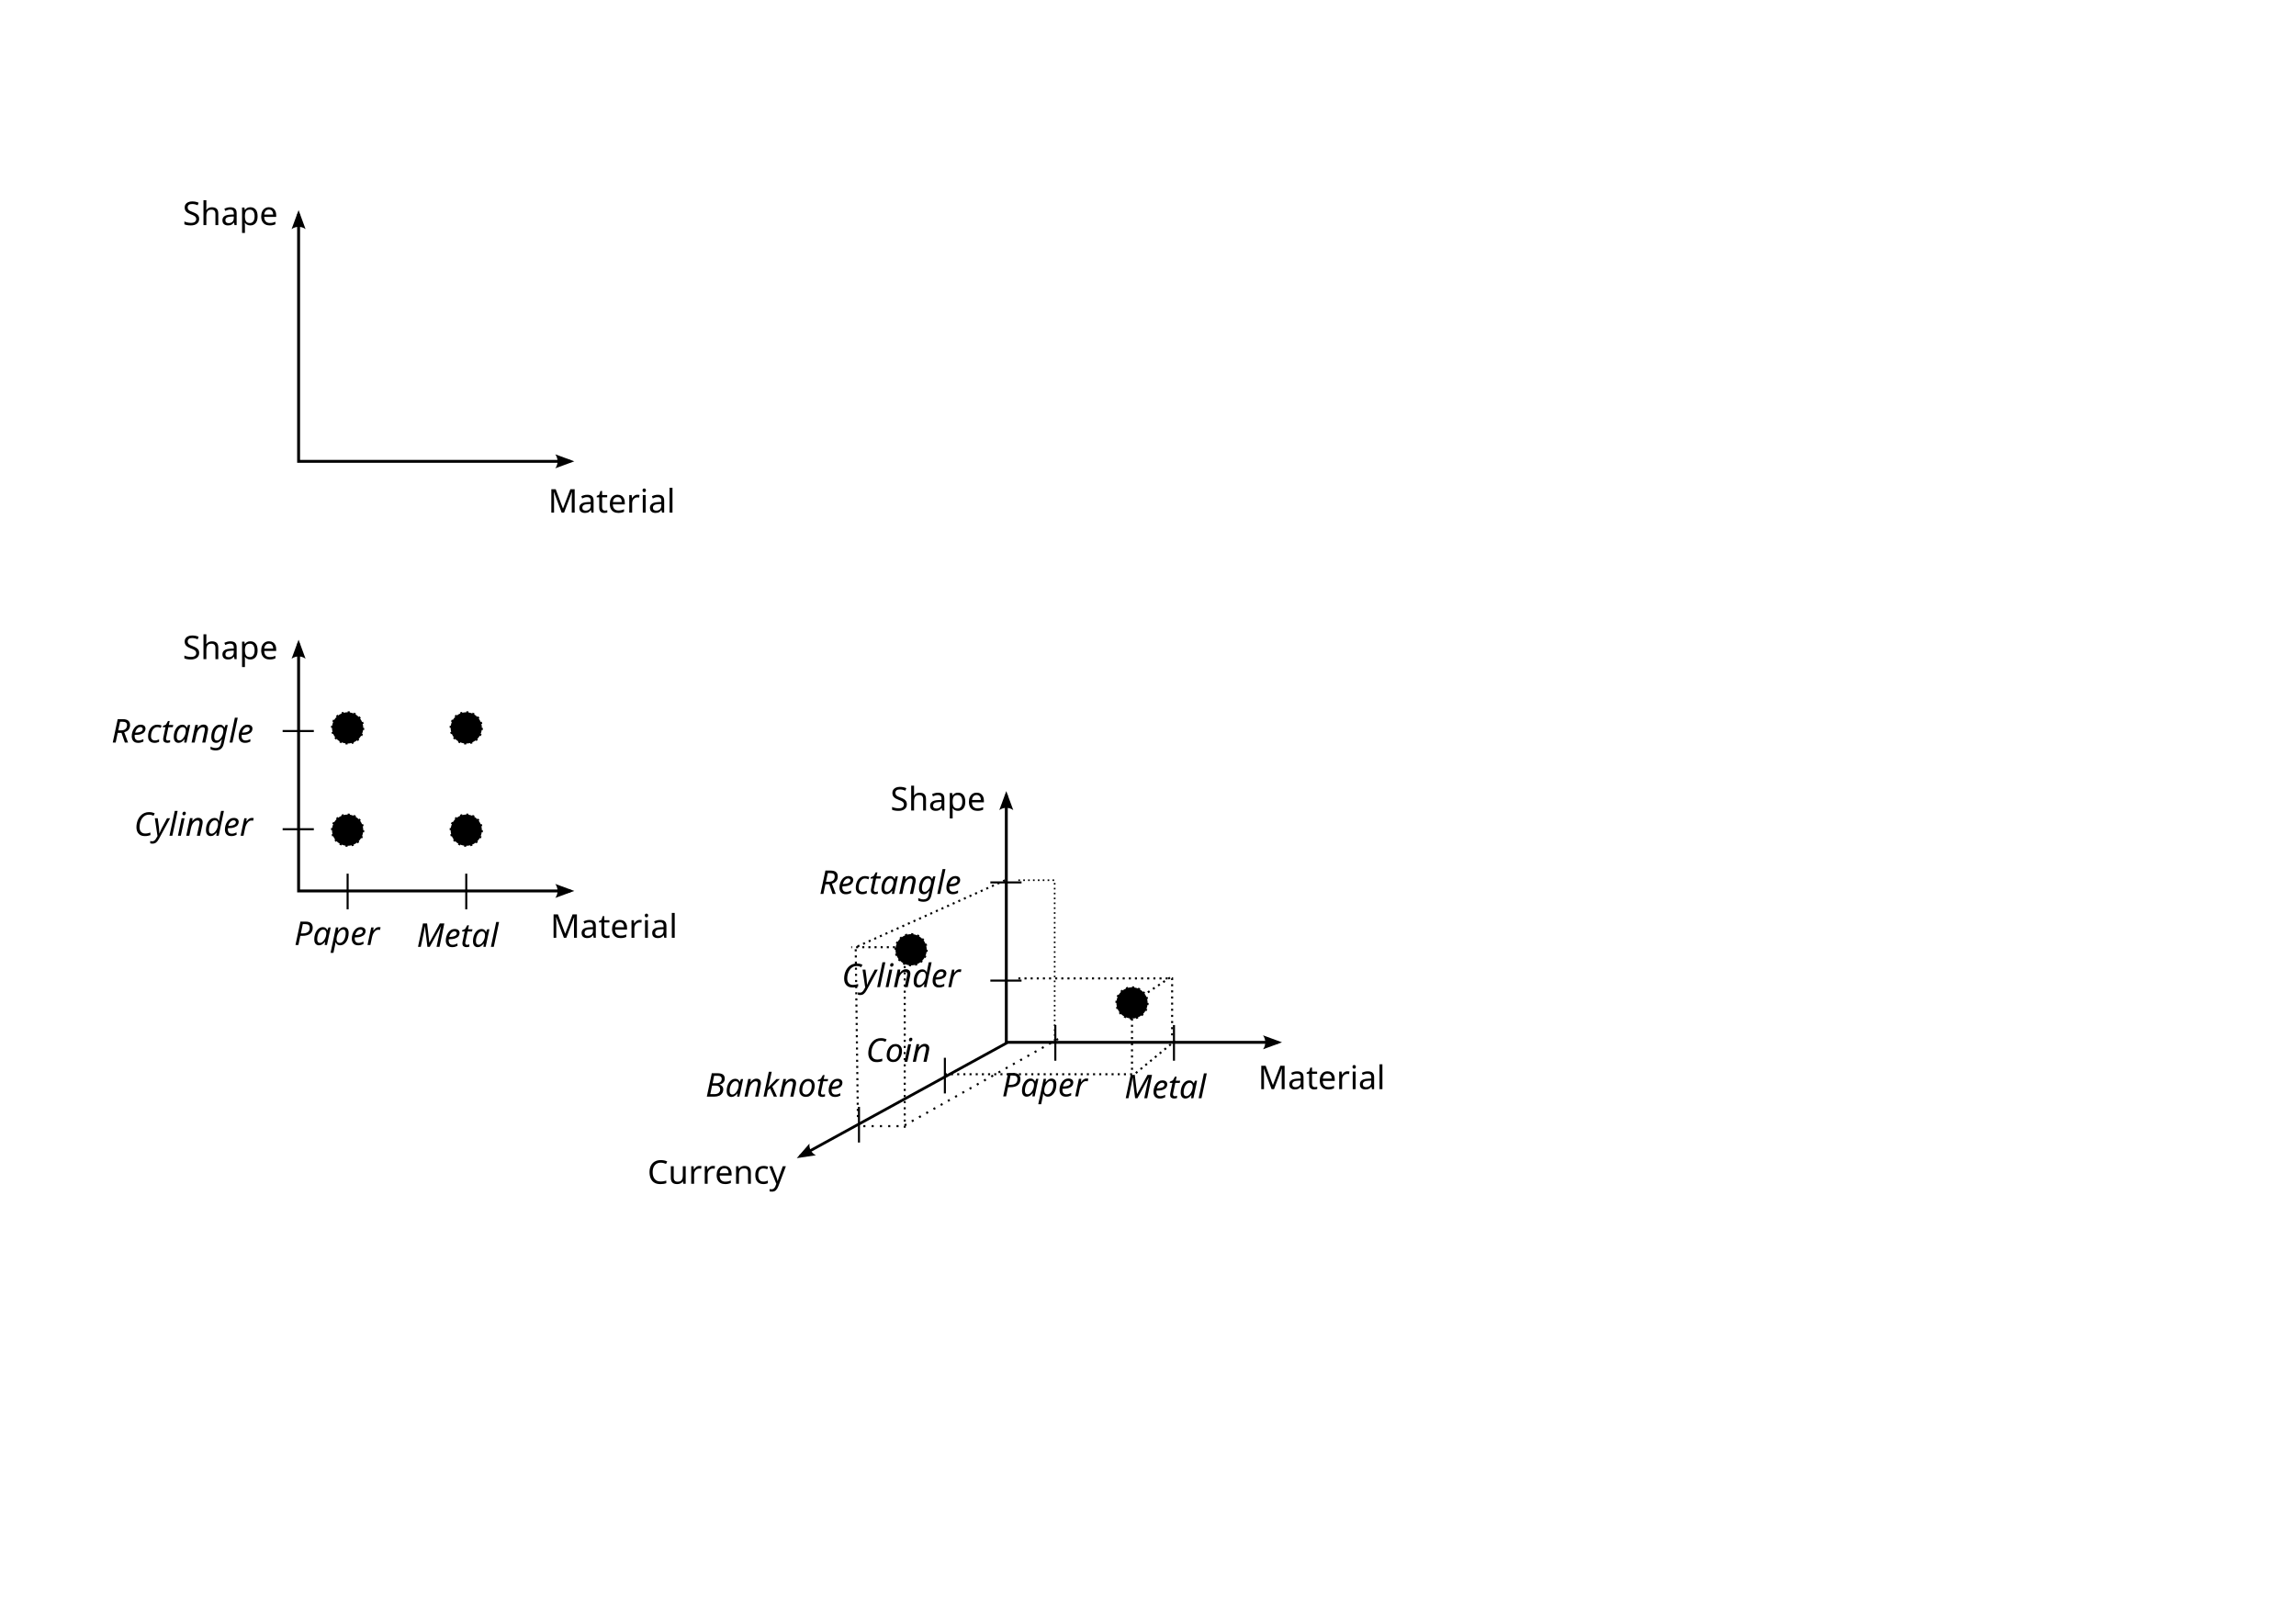
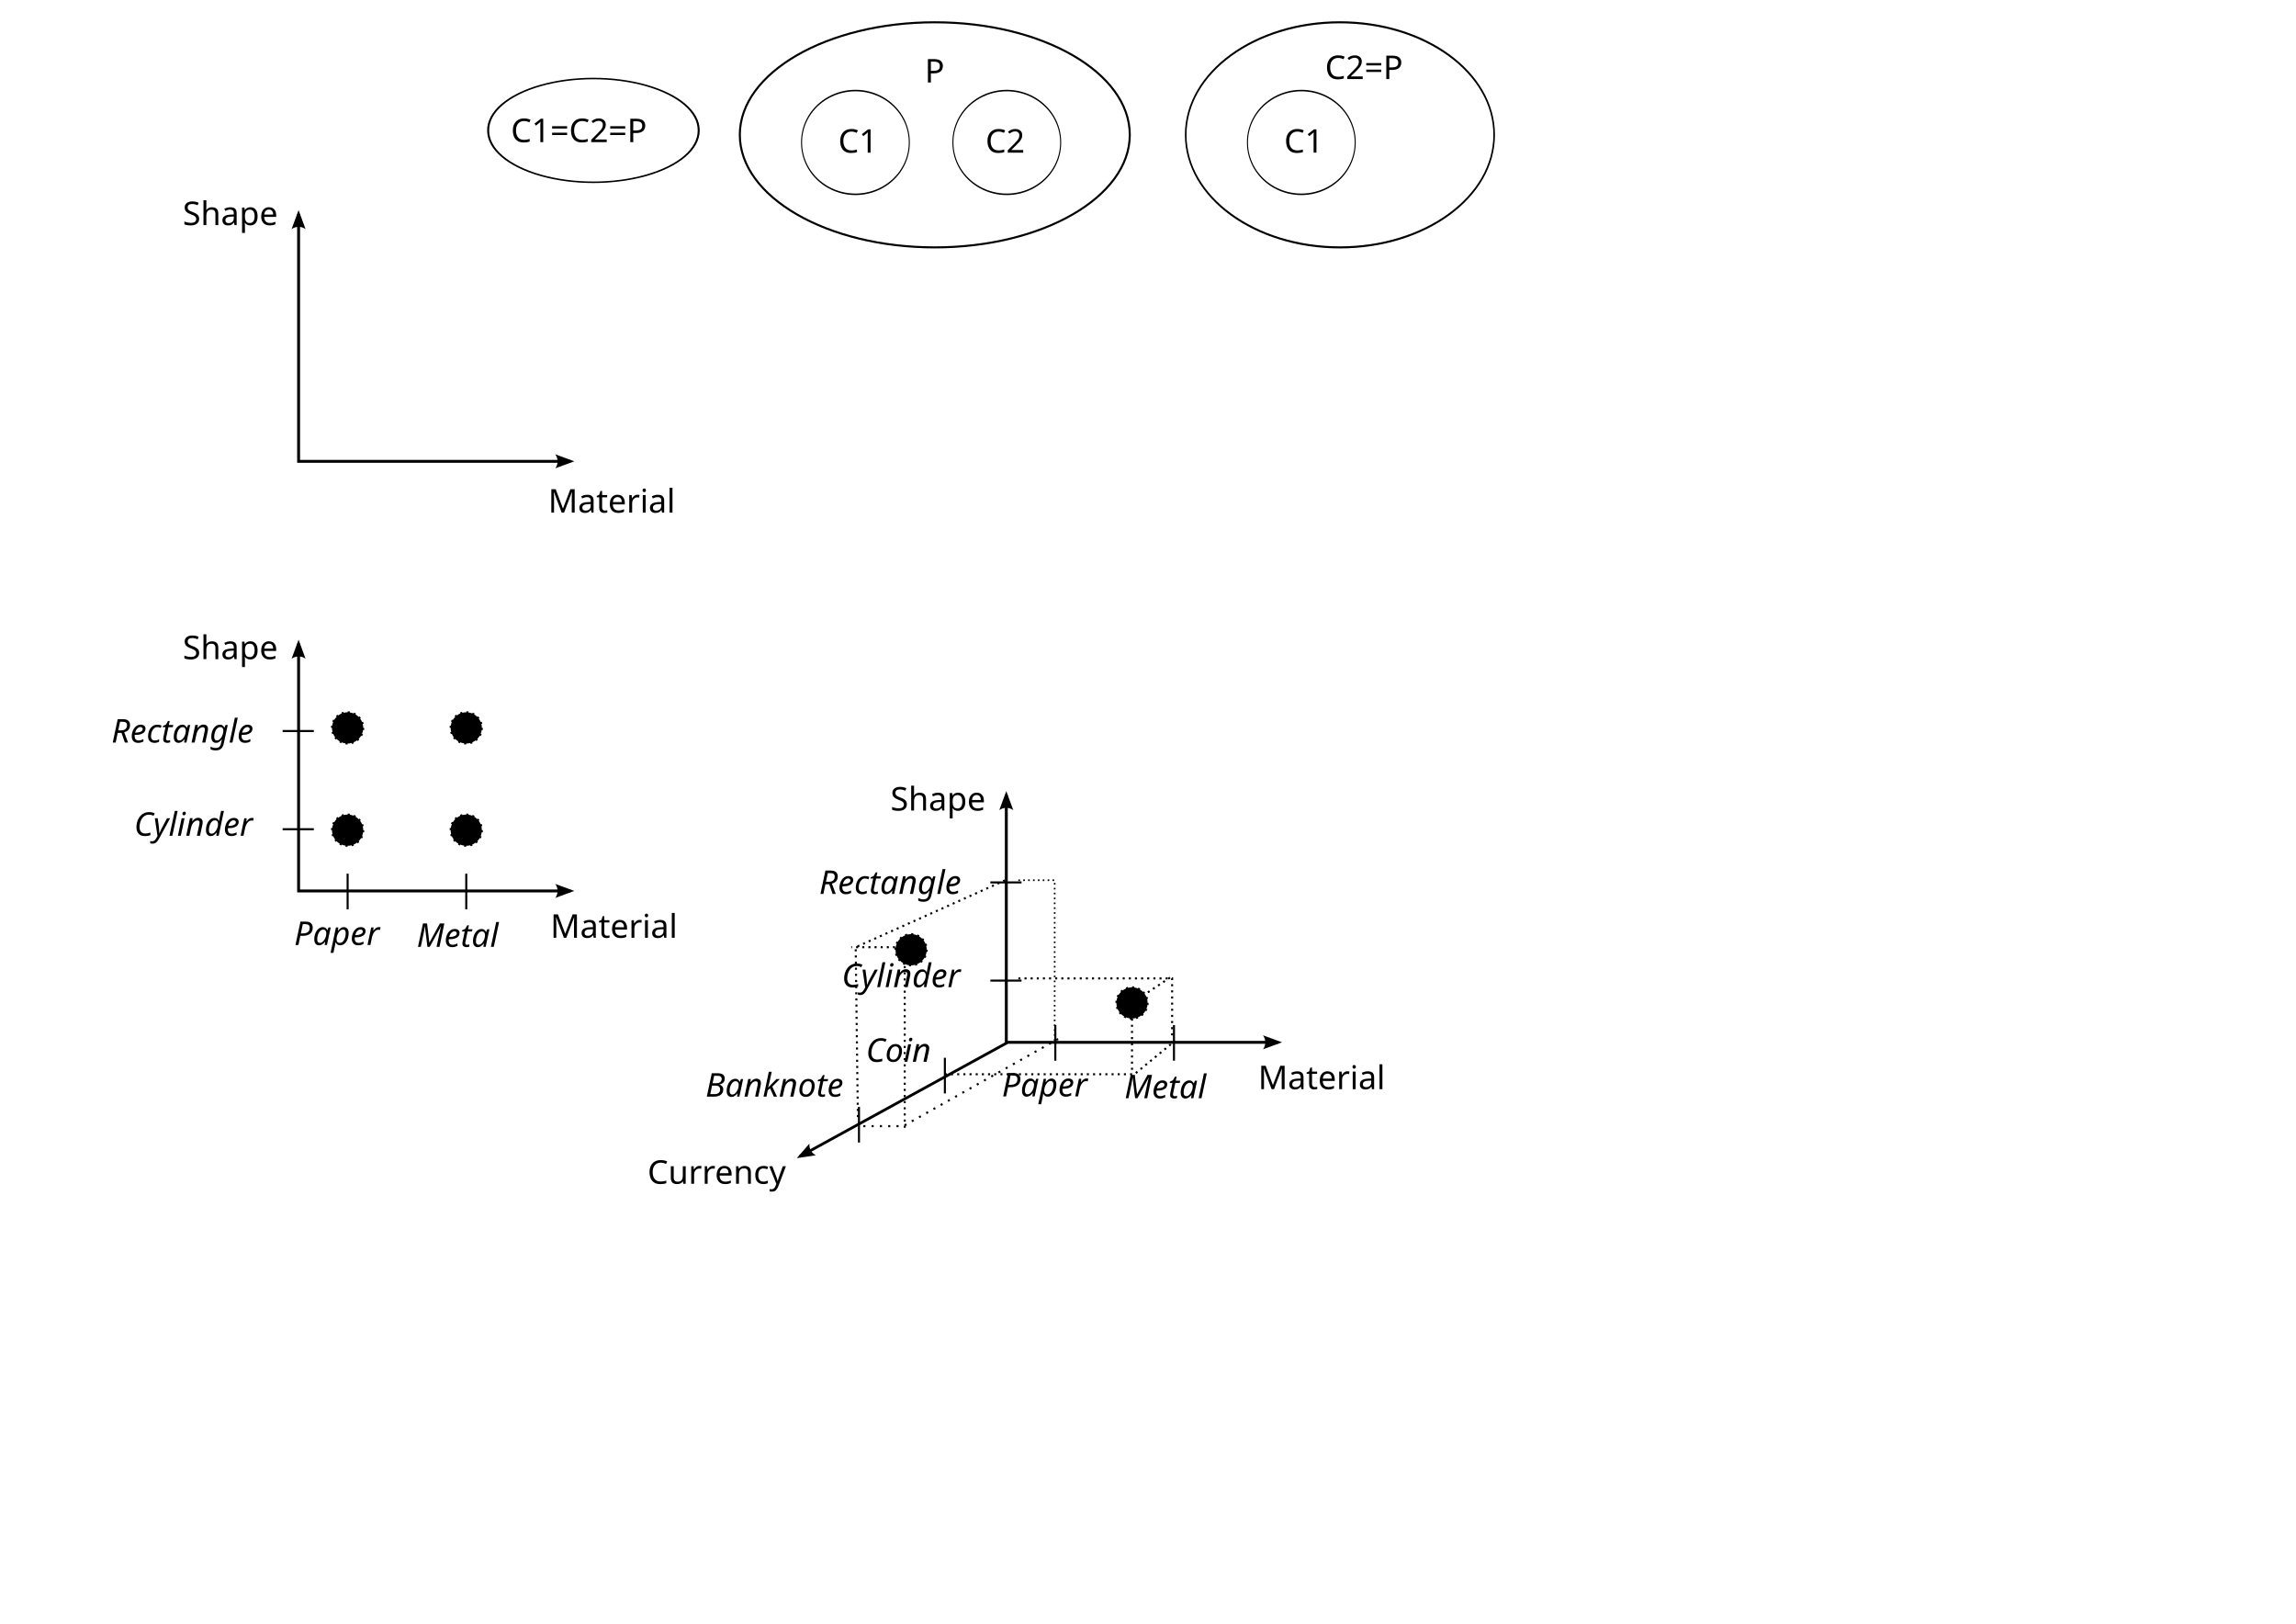
<svg xmlns="http://www.w3.org/2000/svg" width="297mm" height="210mm" id="svg3119" version="1.1">
  <defs id="defs3121">
    <marker orient="auto" refY="0.0" refX="0.0" id="Arrow2Mend" style="overflow:visible;">
      <path id="path3931" style="fill-rule:evenodd;stroke-width:0.625;stroke-linejoin:round;" d="M 8.719,4.034 L -2.207,0.016 L 8.719,-4.002 C 6.973,-1.63 6.983,1.616 8.719,4.034 z " transform="scale(0.6) rotate(180) translate(0,0)" />
    </marker>
    <marker orient="auto" refY="0.0" refX="0.0" id="Arrow2Mstart" style="overflow:visible">
      <path id="path3928" style="fill-rule:evenodd;stroke-width:0.625;stroke-linejoin:round" d="M 8.719,4.034 L -2.207,0.016 L 8.719,-4.002 C 6.973,-1.63 6.983,1.616 8.719,4.034 z " transform="scale(0.6) translate(0,0)" />
    </marker>
  </defs>
  <g id="layer1">
    <path style="fill:none;stroke:#000000;stroke-width:1.417;stroke-linecap:butt;stroke-linejoin:miter;stroke-opacity:1;stroke-miterlimit:4;stroke-dasharray:none;marker-start:url(#Arrow2Mstart);marker-end:url(#Arrow2Mend)" d="m 145.986,104.587 0,120.929 0,0 0,0 132.913,0" id="path3128" />
    <text xml:space="preserve" style="font-size:16px;font-style:normal;font-variant:normal;font-weight:normal;font-stretch:normal;text-align:start;line-height:125%;letter-spacing:0px;word-spacing:0px;writing-mode:lr-tb;text-anchor:start;fill:#000000;fill-opacity:1;stroke:none;font-family:Sans;-inkscape-font-specification:Sans" x="89.335" y="110.034" id="text4530">
      <tspan id="tspan4532" x="89.335" y="110.034">Shape</tspan>
    </text>
    <text xml:space="preserve" style="font-size:16px;font-style:normal;font-variant:normal;font-weight:normal;font-stretch:normal;text-align:start;line-height:125%;letter-spacing:0px;word-spacing:0px;writing-mode:lr-tb;text-anchor:start;fill:#000000;fill-opacity:1;stroke:none;font-family:Sans;-inkscape-font-specification:Sans" x="268.005" y="250.574" id="text4534">
      <tspan id="tspan4536" x="268.005" y="250.574">Material</tspan>
    </text>
    <path id="path4538" d="m 145.986,314.587 0,120.929 0,0 0,0 132.913,0" style="fill:none;stroke:#000000;stroke-width:1.417;stroke-linecap:butt;stroke-linejoin:miter;stroke-miterlimit:4;stroke-opacity:1;stroke-dasharray:none;marker-start:url(#Arrow2Mstart);marker-end:url(#Arrow2Mend)" />
    <text id="text4540" y="322.213" x="89.335" style="font-size:16px;font-style:normal;font-variant:normal;font-weight:normal;font-stretch:normal;text-align:start;line-height:125%;letter-spacing:0px;word-spacing:0px;writing-mode:lr-tb;text-anchor:start;fill:#000000;fill-opacity:1;stroke:none;font-family:Sans;-inkscape-font-specification:Sans" xml:space="preserve">
      <tspan y="322.213" x="89.335" id="tspan4542">Shape</tspan>
    </text>
    <text id="text4544" y="458.395" x="269.094" style="font-size:16px;font-style:normal;font-variant:normal;font-weight:normal;font-stretch:normal;text-align:start;line-height:125%;letter-spacing:0px;word-spacing:0px;writing-mode:lr-tb;text-anchor:start;fill:#000000;fill-opacity:1;stroke:none;font-family:Sans;-inkscape-font-specification:Sans" xml:space="preserve">
      <tspan y="458.395" x="269.094" id="tspan4546">Material</tspan>
    </text>
    <path style="fill:none;stroke:#000000;stroke-width:1px;stroke-linecap:butt;stroke-linejoin:miter;stroke-opacity:1" d="m 138.181,357.34 15.252,0 0,0 0,0" id="path4567" />
    <path id="path4569" d="m 138.181,405.34 15.252,0 0,0 0,0" style="fill:none;stroke:#000000;stroke-width:1px;stroke-linecap:butt;stroke-linejoin:miter;stroke-opacity:1" />
    <path style="fill:none;stroke:#000000;stroke-width:1px;stroke-linecap:butt;stroke-linejoin:miter;stroke-opacity:1" d="m 169.954,427.064 0,17.431" id="path4571" />
    <path id="path4573" d="m 227.954,427.064 0,17.431" style="fill:none;stroke:#000000;stroke-width:1px;stroke-linecap:butt;stroke-linejoin:miter;stroke-opacity:1" />
    <text xml:space="preserve" style="font-size:16px;font-style:italic;font-variant:normal;font-weight:normal;font-stretch:normal;text-align:start;line-height:125%;letter-spacing:0px;word-spacing:0px;writing-mode:lr-tb;text-anchor:start;fill:#000000;fill-opacity:1;stroke:none;font-family:Sans;-inkscape-font-specification:Sans Italic" x="54.473" y="362.966" id="text4575">
      <tspan id="tspan4577" x="54.473" y="362.966">Rectangle</tspan>
    </text>
    <text id="text4579" y="408.544" x="65.546" style="font-size:16px;font-style:italic;font-variant:normal;font-weight:normal;font-stretch:normal;text-align:start;line-height:125%;letter-spacing:0px;word-spacing:0px;writing-mode:lr-tb;text-anchor:start;fill:#000000;fill-opacity:1;stroke:none;font-family:Sans;-inkscape-font-specification:Sans Italic" xml:space="preserve">
      <tspan y="408.544" x="65.546" id="tspan4581">Cylinder</tspan>
    </text>
    <text xml:space="preserve" style="font-size:16px;font-style:italic;font-variant:normal;font-weight:normal;font-stretch:normal;text-align:start;line-height:125%;letter-spacing:0px;word-spacing:0px;writing-mode:lr-tb;text-anchor:start;fill:#000000;fill-opacity:1;stroke:none;font-family:Sans;-inkscape-font-specification:Sans Italic" x="143.807" y="461.927" id="text4583">
      <tspan id="tspan4585" x="143.807" y="461.927">Paper</tspan>
    </text>
    <text id="text4587" y="462.837" x="203.727" style="font-size:16px;font-style:italic;font-variant:normal;font-weight:normal;font-stretch:normal;text-align:start;line-height:125%;letter-spacing:0px;word-spacing:0px;writing-mode:lr-tb;text-anchor:start;fill:#000000;fill-opacity:1;stroke:none;font-family:Sans;-inkscape-font-specification:Sans Italic" xml:space="preserve">
      <tspan y="462.837" x="203.727" id="tspan4589">Metal</tspan>
    </text>
    <path style="fill:none;stroke:#000000;stroke-width:1.417;stroke-linecap:butt;stroke-linejoin:miter;stroke-miterlimit:4;stroke-opacity:1;stroke-dasharray:none;marker-start:url(#Arrow2Mstart);marker-end:url(#Arrow2Mend)" d="m 491.986,388.587 0,120.929 0,0 0,0 132.913,0" id="path4591" />
    <text xml:space="preserve" style="font-size:16px;font-style:normal;font-variant:normal;font-weight:normal;font-stretch:normal;text-align:start;line-height:125%;letter-spacing:0px;word-spacing:0px;writing-mode:lr-tb;text-anchor:start;fill:#000000;fill-opacity:1;stroke:none;font-family:Sans;-inkscape-font-specification:Sans" x="435.335" y="396.213" id="text4593">
      <tspan id="tspan4595" x="435.335" y="396.213">Shape</tspan>
    </text>
    <text xml:space="preserve" style="font-size:16px;font-style:normal;font-variant:normal;font-weight:normal;font-stretch:normal;text-align:start;line-height:125%;letter-spacing:0px;word-spacing:0px;writing-mode:lr-tb;text-anchor:start;fill:#000000;fill-opacity:1;stroke:none;font-family:Sans;-inkscape-font-specification:Sans" x="615.094" y="532.395" id="text4597">
      <tspan id="tspan4599" x="615.094" y="532.395">Material</tspan>
    </text>
    <path id="path4601" d="m 484.181,431.34 15.252,0 0,0 0,0" style="fill:none;stroke:#000000;stroke-width:1px;stroke-linecap:butt;stroke-linejoin:miter;stroke-opacity:1" />
    <path style="fill:none;stroke:#000000;stroke-width:1px;stroke-linecap:butt;stroke-linejoin:miter;stroke-opacity:1" d="m 484.181,479.34 15.252,0 0,0 0,0" id="path4603" />
    <path id="path4605" d="m 515.954,501.064 0,17.431" style="fill:none;stroke:#000000;stroke-width:1px;stroke-linecap:butt;stroke-linejoin:miter;stroke-opacity:1" />
    <path style="fill:none;stroke:#000000;stroke-width:1px;stroke-linecap:butt;stroke-linejoin:miter;stroke-opacity:1" d="m 573.954,501.064 0,17.431" id="path4607" />
    <text id="text4609" y="436.966" x="400.473" style="font-size:16px;font-style:italic;font-variant:normal;font-weight:normal;font-stretch:normal;text-align:start;line-height:125%;letter-spacing:0px;word-spacing:0px;writing-mode:lr-tb;text-anchor:start;fill:#000000;fill-opacity:1;stroke:none;font-family:Sans;-inkscape-font-specification:Sans Italic" xml:space="preserve">
      <tspan y="436.966" x="400.473" id="tspan4611">Rectangle</tspan>
    </text>
    <text xml:space="preserve" style="font-size:16px;font-style:italic;font-variant:normal;font-weight:normal;font-stretch:normal;text-align:start;line-height:125%;letter-spacing:0px;word-spacing:0px;writing-mode:lr-tb;text-anchor:start;fill:#000000;fill-opacity:1;stroke:none;font-family:Sans;-inkscape-font-specification:Sans Italic" x="411.546" y="482.544" id="text4613">
      <tspan id="tspan4615" x="411.546" y="482.544">Cylinder</tspan>
    </text>
    <text id="text4617" y="535.927" x="489.807" style="font-size:16px;font-style:italic;font-variant:normal;font-weight:normal;font-stretch:normal;text-align:start;line-height:125%;letter-spacing:0px;word-spacing:0px;writing-mode:lr-tb;text-anchor:start;fill:#000000;fill-opacity:1;stroke:none;font-family:Sans;-inkscape-font-specification:Sans Italic" xml:space="preserve">
      <tspan y="535.927" x="489.807" id="tspan4619">Paper</tspan>
    </text>
    <text xml:space="preserve" style="font-size:16px;font-style:italic;font-variant:normal;font-weight:normal;font-stretch:normal;text-align:start;line-height:125%;letter-spacing:0px;word-spacing:0px;writing-mode:lr-tb;text-anchor:start;fill:#000000;fill-opacity:1;stroke:none;font-family:Sans;-inkscape-font-specification:Sans Italic" x="549.727" y="536.837" id="text4621">
      <tspan id="tspan4623" x="549.727" y="536.837">Metal</tspan>
    </text>
    <path style="fill:none;stroke:#000000;stroke-width:1.354;stroke-linecap:butt;stroke-linejoin:miter;stroke-opacity:1;marker-end:url(#Arrow2Mend);stroke-miterlimit:4;stroke-dasharray:none" d="M 492.431,509.684 C 391.113,565.246 391.113,565.246 391.113,565.246" id="path4625" />
    <path style="fill:none;stroke:#000000;stroke-width:1px;stroke-linecap:butt;stroke-linejoin:miter;stroke-opacity:1" d="m 461.954,517.064 0,17.431" id="path4811" />
    <path id="path4813" d="m 419.954,541.064 0,17.431" style="fill:none;stroke:#000000;stroke-width:1px;stroke-linecap:butt;stroke-linejoin:miter;stroke-opacity:1" />
    <text xml:space="preserve" style="font-size:16px;font-style:italic;font-variant:normal;font-weight:normal;font-stretch:normal;text-align:start;line-height:125%;letter-spacing:0px;word-spacing:0px;writing-mode:lr-tb;text-anchor:start;fill:#000000;fill-opacity:1;stroke:none;font-family:Sans;-inkscape-font-specification:Sans Italic" x="344.911" y="536.055" id="text4815">
      <tspan id="tspan4817" x="344.911" y="536.055">Banknote</tspan>
    </text>
    <text id="text4819" y="519.03" x="423.351" style="font-size:16px;font-style:italic;font-variant:normal;font-weight:normal;font-stretch:normal;text-align:start;line-height:125%;letter-spacing:0px;word-spacing:0px;writing-mode:lr-tb;text-anchor:start;fill:#000000;fill-opacity:1;stroke:none;font-family:Sans;-inkscape-font-specification:Sans Italic" xml:space="preserve">
      <tspan y="519.03" x="423.351" id="tspan4821">Coin</tspan>
    </text>
    <text id="text4823" y="578.654" x="316.585" style="font-size:16px;font-style:normal;font-variant:normal;font-weight:normal;font-stretch:normal;text-align:start;line-height:125%;letter-spacing:0px;word-spacing:0px;writing-mode:lr-tb;text-anchor:start;fill:#000000;fill-opacity:1;stroke:none;font-family:Sans;-inkscape-font-specification:Sans" xml:space="preserve">
      <tspan y="578.654" x="316.585" id="tspan4825">Currency</tspan>
    </text>
    <path style="fill:none;stroke:#000000;stroke-width:1;stroke-linecap:butt;stroke-linejoin:miter;stroke-miterlimit:4;stroke-opacity:1;stroke-dasharray:1, 2;stroke-dashoffset:0" d="m 497.879,478.269 75.172,0 0,29.415" id="path4827" />
    <path id="path4829" d="m 497.879,430.269 17.751,0 0,78.683" style="fill:none;stroke:#000000;stroke-width:0.795;stroke-linecap:butt;stroke-linejoin:miter;stroke-miterlimit:4;stroke-opacity:1;stroke-dasharray:0.795, 1.59;stroke-dashoffset:0" />
    <path style="fill:none;stroke:#000000;stroke-width:1.006;stroke-linecap:butt;stroke-linejoin:miter;stroke-opacity:1;stroke-miterlimit:4;stroke-dasharray:1.006,2.013;stroke-dashoffset:0" d="m 461.927,525.115 92.683,0 19.861,-16.342" id="path4831" />
    <path style="fill:none;stroke:#000000;stroke-width:1;stroke-linecap:butt;stroke-linejoin:miter;stroke-opacity:1;stroke-miterlimit:4;stroke-dasharray:1,2;stroke-dashoffset:0" d="m 553.441,522.936 0,-32.684 19.61,-13.073" id="path4835" />
    <path style="fill:#000000;fill-opacity:1;stroke:#000000;stroke-width:0.999;stroke-miterlimit:4;stroke-dasharray:0.999, 1.998;stroke-dashoffset:0" id="path4837" d="m 163.418,602.466 a 7.626,7.626 0 1 1 -15.252,0 7.626,7.626 0 1 1 15.252,0 z" transform="translate(397.6493,-112.2134)" />
    <path transform="translate(14.16285,-246.6538)" d="m 163.418,602.466 a 7.626,7.626 0 1 1 -15.252,0 7.626,7.626 0 1 1 15.252,0 z" id="path4839" style="fill:#000000;fill-opacity:1;stroke:#000000;stroke-width:0.999;stroke-miterlimit:4;stroke-dasharray:0.999, 1.998;stroke-dashoffset:0" />
    <path style="fill:#000000;fill-opacity:1;stroke:#000000;stroke-width:0.999;stroke-miterlimit:4;stroke-dasharray:0.999, 1.998;stroke-dashoffset:0" id="path4841" d="m 163.418,602.466 a 7.626,7.626 0 1 1 -15.252,0 7.626,7.626 0 1 1 15.252,0 z" transform="translate(14.16285,-196.6538)" />
    <path transform="translate(72.16285,-196.6538)" d="m 163.418,602.466 a 7.626,7.626 0 1 1 -15.252,0 7.626,7.626 0 1 1 15.252,0 z" id="path4843" style="fill:#000000;fill-opacity:1;stroke:#000000;stroke-width:0.999;stroke-miterlimit:4;stroke-dasharray:0.999, 1.998;stroke-dashoffset:0" />
    <path style="fill:#000000;fill-opacity:1;stroke:#000000;stroke-width:0.999;stroke-miterlimit:4;stroke-dasharray:0.999, 1.998;stroke-dashoffset:0" id="path4845" d="m 163.418,602.466 a 7.626,7.626 0 1 1 -15.252,0 7.626,7.626 0 1 1 15.252,0 z" transform="translate(72.16285,-246.6538)" />
    <path style="fill:none;stroke:#000000;stroke-width:1.013;stroke-linecap:butt;stroke-linejoin:miter;stroke-opacity:1;stroke-miterlimit:4;stroke-dasharray:1.013,3.04;stroke-dashoffset:0" d="m 517.31,507.863 -75.77,42.628 -21.498,0" id="path4849" />
    <path style="fill:none;stroke:#000000;stroke-width:1;stroke-linecap:butt;stroke-linejoin:miter;stroke-opacity:1;stroke-miterlimit:4;stroke-dasharray:1,2;stroke-dashoffset:0" d="m 491.342,430.333 -72.993,32.684 1.089,84.977" id="path4853" />
    <path transform="translate(289.6493,-138.2134)" d="m 163.418,602.466 a 7.626,7.626 0 1 1 -15.252,0 7.626,7.626 0 1 1 15.252,0 z" id="path4857" style="fill:#000000;fill-opacity:1;stroke:#000000;stroke-width:0.999;stroke-miterlimit:4;stroke-dasharray:0.999, 1.998;stroke-dashoffset:0" />
    <path style="fill:none;stroke:#000000;stroke-width:1;stroke-linecap:butt;stroke-linejoin:miter;stroke-opacity:1;stroke-miterlimit:4;stroke-dasharray:1,2;stroke-dashoffset:0" d="m 442.317,551.262 0,-88.245 -26.147,0" id="path4859" />
+     <path style="fill:none;stroke:#000000;stroke-width:0.999;stroke-miterlimit:4;stroke-dasharray:none;stroke-dashoffset:0" id="path3064" d="m 591.571,143.807 a 52.294,33.773 0 1 1 -104.587,0 52.294,33.773 0 1 1 104.587,0 z" transform="matrix(0.503691,0,0,0.7476506,146.5911,-37.88918)" />
+     <path transform="matrix(0.503691,0,0,0.7476506,220.5911,-37.88918)" d="m 591.571,143.807 a 52.294,33.773 0 1 1 -104.587,0 52.294,33.773 0 1 1 104.587,0 z" id="path3848" style="fill:none;stroke:#000000;stroke-width:0.999;stroke-miterlimit:4;stroke-dasharray:none;stroke-dashoffset:0" />
+     <text xml:space="preserve" style="font-size:16px;font-style:normal;font-variant:normal;font-weight:normal;font-stretch:normal;text-align:start;line-height:125%;letter-spacing:0px;word-spacing:0px;writing-mode:lr-tb;text-anchor:start;fill:#000000;fill-opacity:1;stroke:none;font-family:Sans;-inkscape-font-specification:Sans" x="409.812" y="74.635" id="text3850">
+       <tspan id="tspan3852" x="409.812" y="74.635">C1</tspan>
+     </text>
+     <text id="text3854" y="74.635" x="481.812" style="font-size:16px;font-style:normal;font-variant:normal;font-weight:normal;font-stretch:normal;text-align:start;line-height:125%;letter-spacing:0px;word-spacing:0px;writing-mode:lr-tb;text-anchor:start;fill:#000000;fill-opacity:1;stroke:none;font-family:Sans;-inkscape-font-specification:Sans" xml:space="preserve">
+       <tspan y="74.635" x="481.812" id="tspan3856">C2</tspan>
+     </text>
+     <path style="fill:none;stroke:#000000;stroke-width:1;stroke-miterlimit:4;stroke-dasharray:none;stroke-dashoffset:0" id="path3858" d="m 552.351,65.912 a 95.327,55.017 0 1 1 -190.654,0 95.327,55.017 0 1 1 190.654,0 z" />
+     <text xml:space="preserve" style="font-size:16px;font-style:normal;font-variant:normal;font-weight:normal;font-stretch:normal;text-align:start;line-height:125%;letter-spacing:0px;word-spacing:0px;writing-mode:lr-tb;text-anchor:start;fill:#000000;fill-opacity:1;stroke:none;font-family:Sans;-inkscape-font-specification:Sans" x="452.122" y="40.31" id="text3860">
+       <tspan id="tspan3862" x="452.122" y="40.31">P</tspan>
+     </text>
+     <path transform="matrix(0.503691,0,0,0.7476506,364.5911,-37.88918)" d="m 591.571,143.807 a 52.294,33.773 0 1 1 -104.587,0 52.294,33.773 0 1 1 104.587,0 z" id="path3864" style="fill:none;stroke:#000000;stroke-width:0.999;stroke-miterlimit:4;stroke-dasharray:none;stroke-dashoffset:0" />
+     <text id="text3868" y="74.635" x="627.812" style="font-size:16px;font-style:normal;font-variant:normal;font-weight:normal;font-stretch:normal;text-align:start;line-height:125%;letter-spacing:0px;word-spacing:0px;writing-mode:lr-tb;text-anchor:start;fill:#000000;fill-opacity:1;stroke:none;font-family:Sans;-inkscape-font-specification:Sans" xml:space="preserve">
+       <tspan y="74.635" x="627.812" id="tspan3870">C1</tspan>
+     </text>
+     <text xml:space="preserve" style="font-size:16px;font-style:normal;font-variant:normal;font-weight:normal;font-stretch:normal;text-align:start;line-height:125%;letter-spacing:0px;word-spacing:0px;writing-mode:lr-tb;text-anchor:start;fill:#000000;fill-opacity:1;stroke:none;font-family:Sans;-inkscape-font-specification:Sans" x="647.812" y="38.635" id="text3872">
+       <tspan id="tspan3874" x="647.812" y="38.635">C2=P</tspan>
+     </text>
+     <path d="m 552.351,65.912 a 95.327,55.017 0 1 1 -190.654,0 95.327,55.017 0 1 1 190.654,0 z" id="path3876" style="fill:none;stroke:#000000;stroke-width:1;stroke-miterlimit:4;stroke-dasharray:none;stroke-dashoffset:0" transform="matrix(0.7909708,0,0,1,293.6053,0)" />
+     <path transform="matrix(0.98423,0,0,0.7476506,-240.6464,-43.77684)" d="m 591.571,143.807 a 52.294,33.773 0 1 1 -104.587,0 52.294,33.773 0 1 1 104.587,0 z" id="path3882" style="fill:none;stroke:#000000;stroke-width:0.999;stroke-miterlimit:4;stroke-dasharray:none;stroke-dashoffset:0" />
+     <text xml:space="preserve" style="font-size:16px;font-style:normal;font-variant:normal;font-weight:normal;font-stretch:normal;text-align:start;line-height:125%;letter-spacing:0px;word-spacing:0px;writing-mode:lr-tb;text-anchor:start;fill:#000000;fill-opacity:1;stroke:none;font-family:Sans;-inkscape-font-specification:Sans" x="249.773" y="69.479" id="text3884">
+       <tspan id="tspan3886" x="249.773" y="69.479">C1=C2=P</tspan>
+     </text>
  </g>
</svg>
